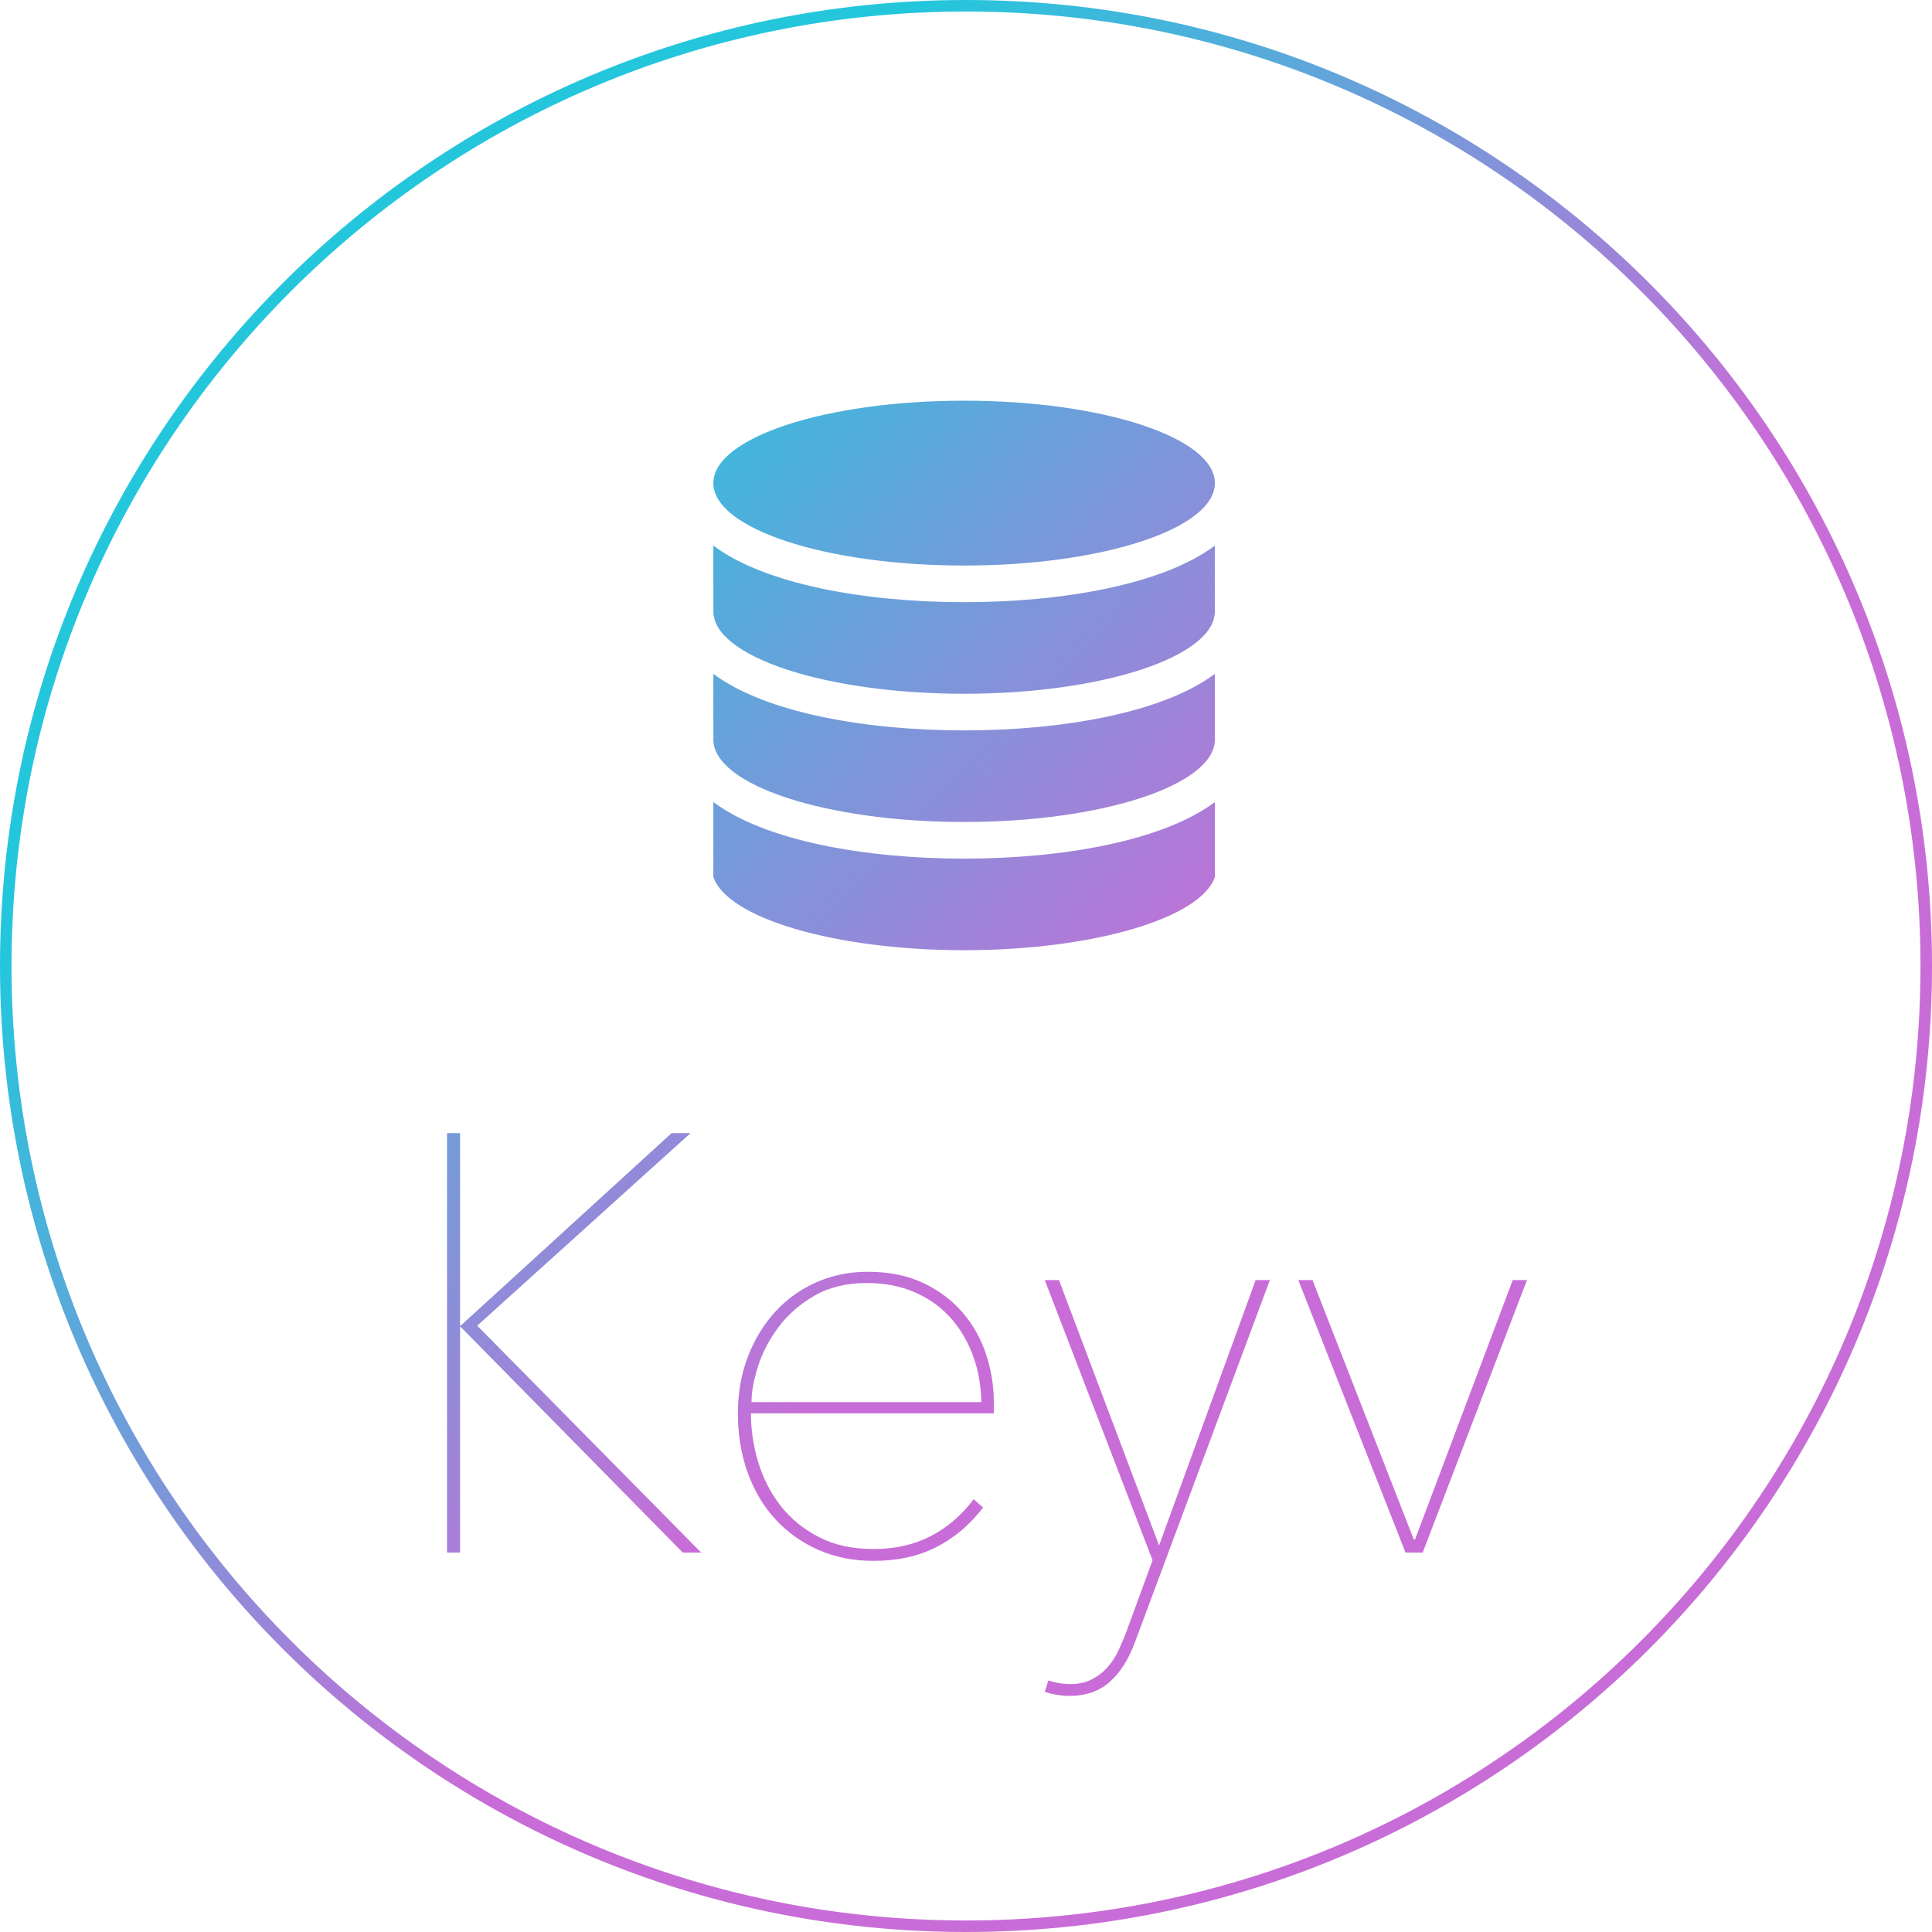
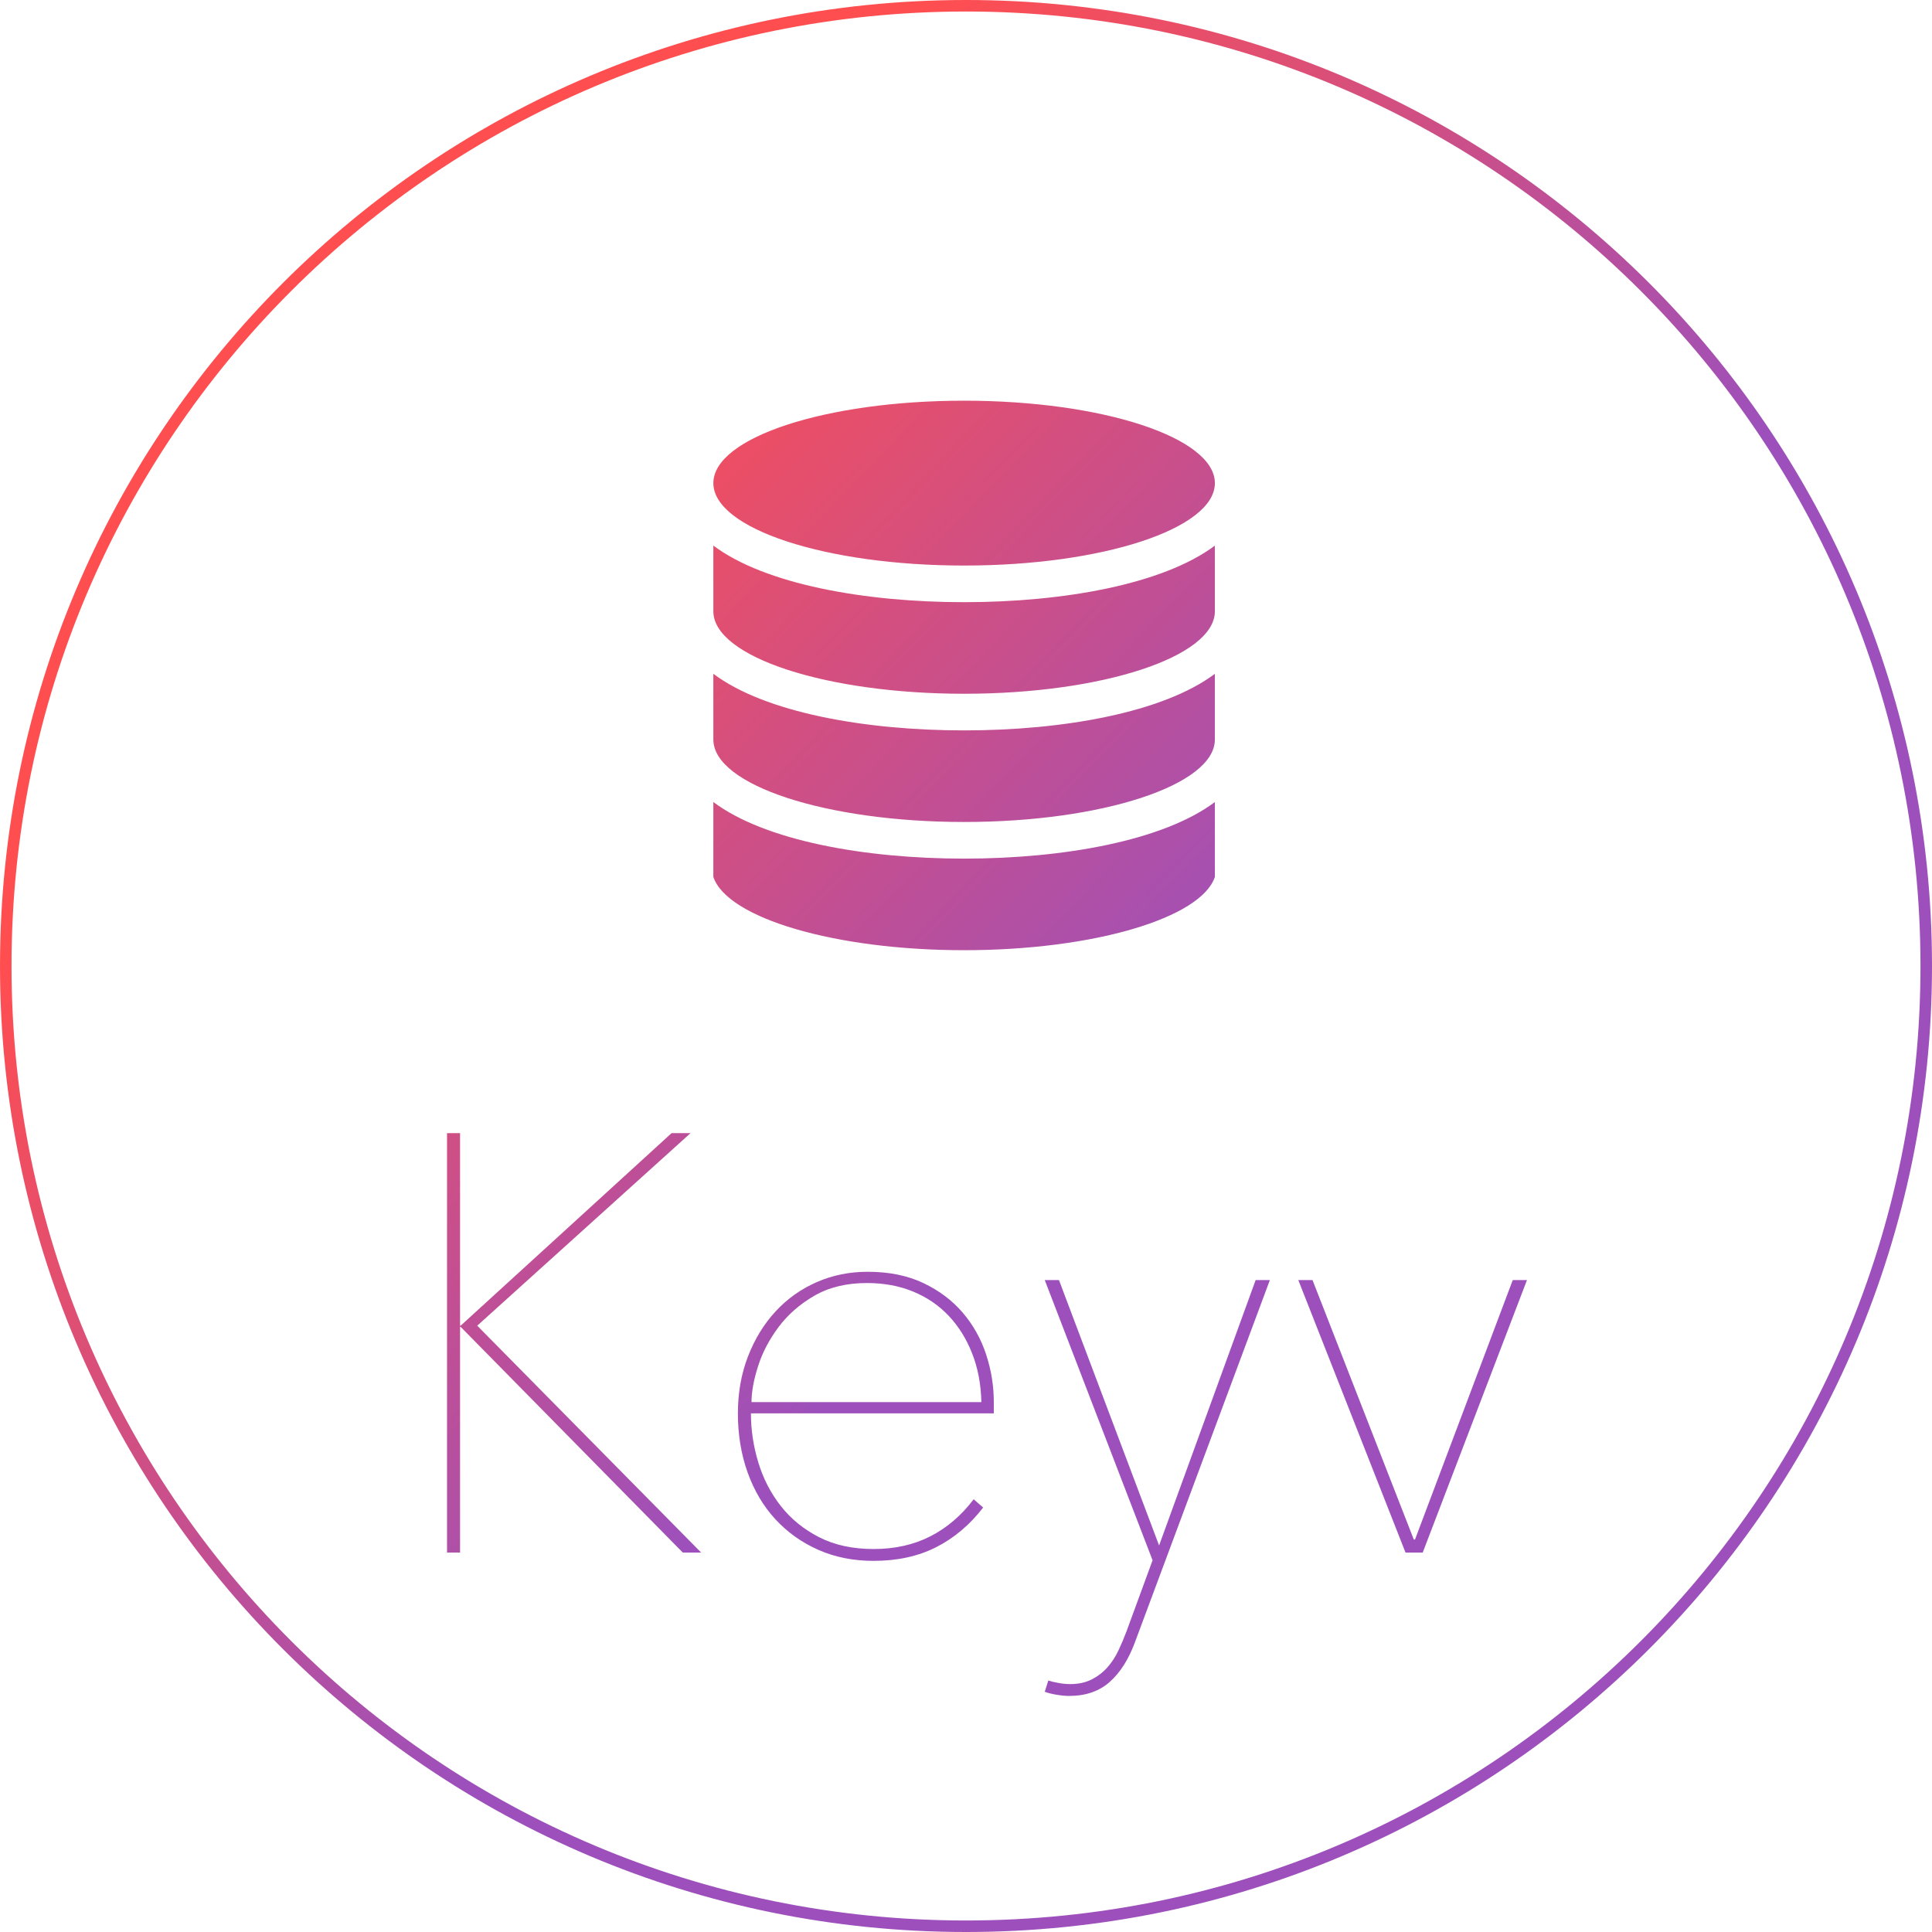
<svg xmlns="http://www.w3.org/2000/svg" width="512px" height="512px" viewBox="0 0 512 512" version="1.1">
  <defs>
    <linearGradient x1="31.291%" y1="17.914%" x2="64.569%" y2="50%" id="linearGradient-1">
-       <stop stop-color="#24C6DC" offset="0%" />
-       <stop stop-color="#C86DD7" offset="100%" />
+       <stop stop-color="#FF4E50" offset="0%" />
+       <stop stop-color="#9D50BB" offset="100%" />
    </linearGradient>
  </defs>
  <g id="Page-1" stroke="none" stroke-width="1" fill="none" fill-rule="evenodd">
    <g id="logo" fill="url(#linearGradient-1)" fill-rule="nonzero">
      <path d="M189.048,195.99 C189.048,195.17 189.044,178.563 189.044,178.563 C202.695,188.811 229.163,193.563 255.503,193.563 C281.838,193.563 308.296,188.811 321.952,178.573 C321.952,178.573 321.948,195.15 321.952,195.966 L321.952,196.019 C321.9,208.048 292.114,217.834 255.503,217.834 C218.858,217.834 189.048,208.033 189.048,195.99 Z M321.952,212.553 L321.957,232.397 C318.278,243.319 289.708,251.813 255.503,251.813 C221.298,251.813 192.722,243.319 189.044,232.397 L189.044,212.543 C202.695,222.79 229.163,227.542 255.503,227.542 C281.838,227.542 308.296,222.79 321.952,212.553 Z M189.048,162.011 C189.048,161.19 189.044,144.584 189.044,144.584 C202.695,154.831 229.163,159.583 255.503,159.583 C281.838,159.583 308.296,154.831 321.952,144.594 C321.952,144.594 321.948,161.171 321.952,161.986 L321.952,162.04 C321.9,174.068 292.114,183.854 255.503,183.854 C218.858,183.854 189.048,174.054 189.048,162.011 Z M255.503,149.875 C218.801,149.875 189.048,140.095 189.048,128.031 C189.048,115.967 218.801,106.187 255.503,106.187 C292.204,106.187 321.957,115.967 321.957,128.031 C321.957,140.095 292.204,149.875 255.503,149.875 Z M256,512 C114.615,512 0,397.385 0,256 C0,114.615 114.615,0 256,0 C397.385,0 512,114.615 512,256 C512,397.385 397.385,512 256,512 Z M256,508.947 C395.699,508.947 508.947,395.699 508.947,256 C508.947,116.301 395.699,3.053 256,3.053 C116.301,3.053 3.053,116.301 3.053,256 C3.053,395.699 116.301,508.947 256,508.947 Z M122.078,351.32 L177.967,300.298 L182.991,300.298 L126.474,351.32 L185.817,411.448 L180.95,411.448 L122.078,351.634 L121.921,351.634 L121.921,411.448 L118.467,411.448 L118.467,300.298 L121.921,300.298 L121.921,351.32 L122.078,351.32 Z M199.004,374.555 C199.004,378.951 199.658,383.294 200.966,387.585 C202.274,391.876 204.263,395.722 206.932,399.124 C209.601,402.525 212.976,405.273 217.058,407.366 C221.14,409.459 225.954,410.506 231.501,410.506 C237.153,410.506 242.176,409.381 246.572,407.13 C250.968,404.88 254.788,401.61 258.032,397.319 L260.544,399.516 C256.986,404.122 252.826,407.628 248.064,410.035 C243.301,412.442 237.781,413.646 231.501,413.646 C226.163,413.646 221.297,412.678 216.901,410.741 C212.505,408.805 208.711,406.11 205.519,402.656 C202.327,399.202 199.867,395.068 198.14,390.254 C196.413,385.44 195.55,380.207 195.55,374.555 C195.55,369.112 196.44,364.089 198.219,359.484 C199.998,354.879 202.431,350.901 205.519,347.552 C208.606,344.203 212.243,341.613 216.43,339.781 C220.616,337.95 225.117,337.034 229.931,337.034 C235.583,337.034 240.502,338.028 244.688,340.017 C248.875,342.005 252.355,344.622 255.128,347.866 C257.902,351.111 259.969,354.8 261.329,358.934 C262.69,363.068 263.37,367.281 263.37,371.572 L263.37,374.555 L199.004,374.555 Z M260.073,371.572 C259.969,366.862 259.158,362.571 257.64,358.699 C256.122,354.826 254.055,351.503 251.439,348.73 C248.822,345.956 245.683,343.811 242.019,342.293 C238.356,340.776 234.274,340.017 229.774,340.017 C224.332,340.017 219.674,341.142 215.802,343.392 C211.929,345.642 208.763,348.416 206.304,351.713 C203.844,355.009 202.039,358.463 200.888,362.074 C199.736,365.685 199.161,368.851 199.161,371.572 L260.073,371.572 Z M300.734,435.31 C299.059,439.811 296.835,443.291 294.062,445.75 C291.288,448.21 287.704,449.44 283.308,449.44 C282.366,449.44 281.267,449.335 280.011,449.126 C278.755,448.916 277.709,448.655 276.871,448.341 L277.813,445.358 C278.441,445.567 279.305,445.776 280.404,445.986 C281.503,446.195 282.575,446.3 283.622,446.3 C285.82,446.3 287.73,445.881 289.352,445.044 C290.974,444.207 292.361,443.134 293.512,441.826 C294.664,440.517 295.632,439.026 296.417,437.351 C297.202,435.677 297.908,434.002 298.536,432.328 L305.444,413.489 L276.871,339.232 L280.639,339.232 L307.171,409.564 L332.76,339.232 L336.528,339.232 L300.734,435.31 Z M377.032,411.448 L372.479,411.448 L344.064,339.232 L347.831,339.232 L374.677,407.994 L374.991,407.994 L400.894,339.232 L404.662,339.232 L377.032,411.448 Z" />
    </g>
  </g>
</svg>
